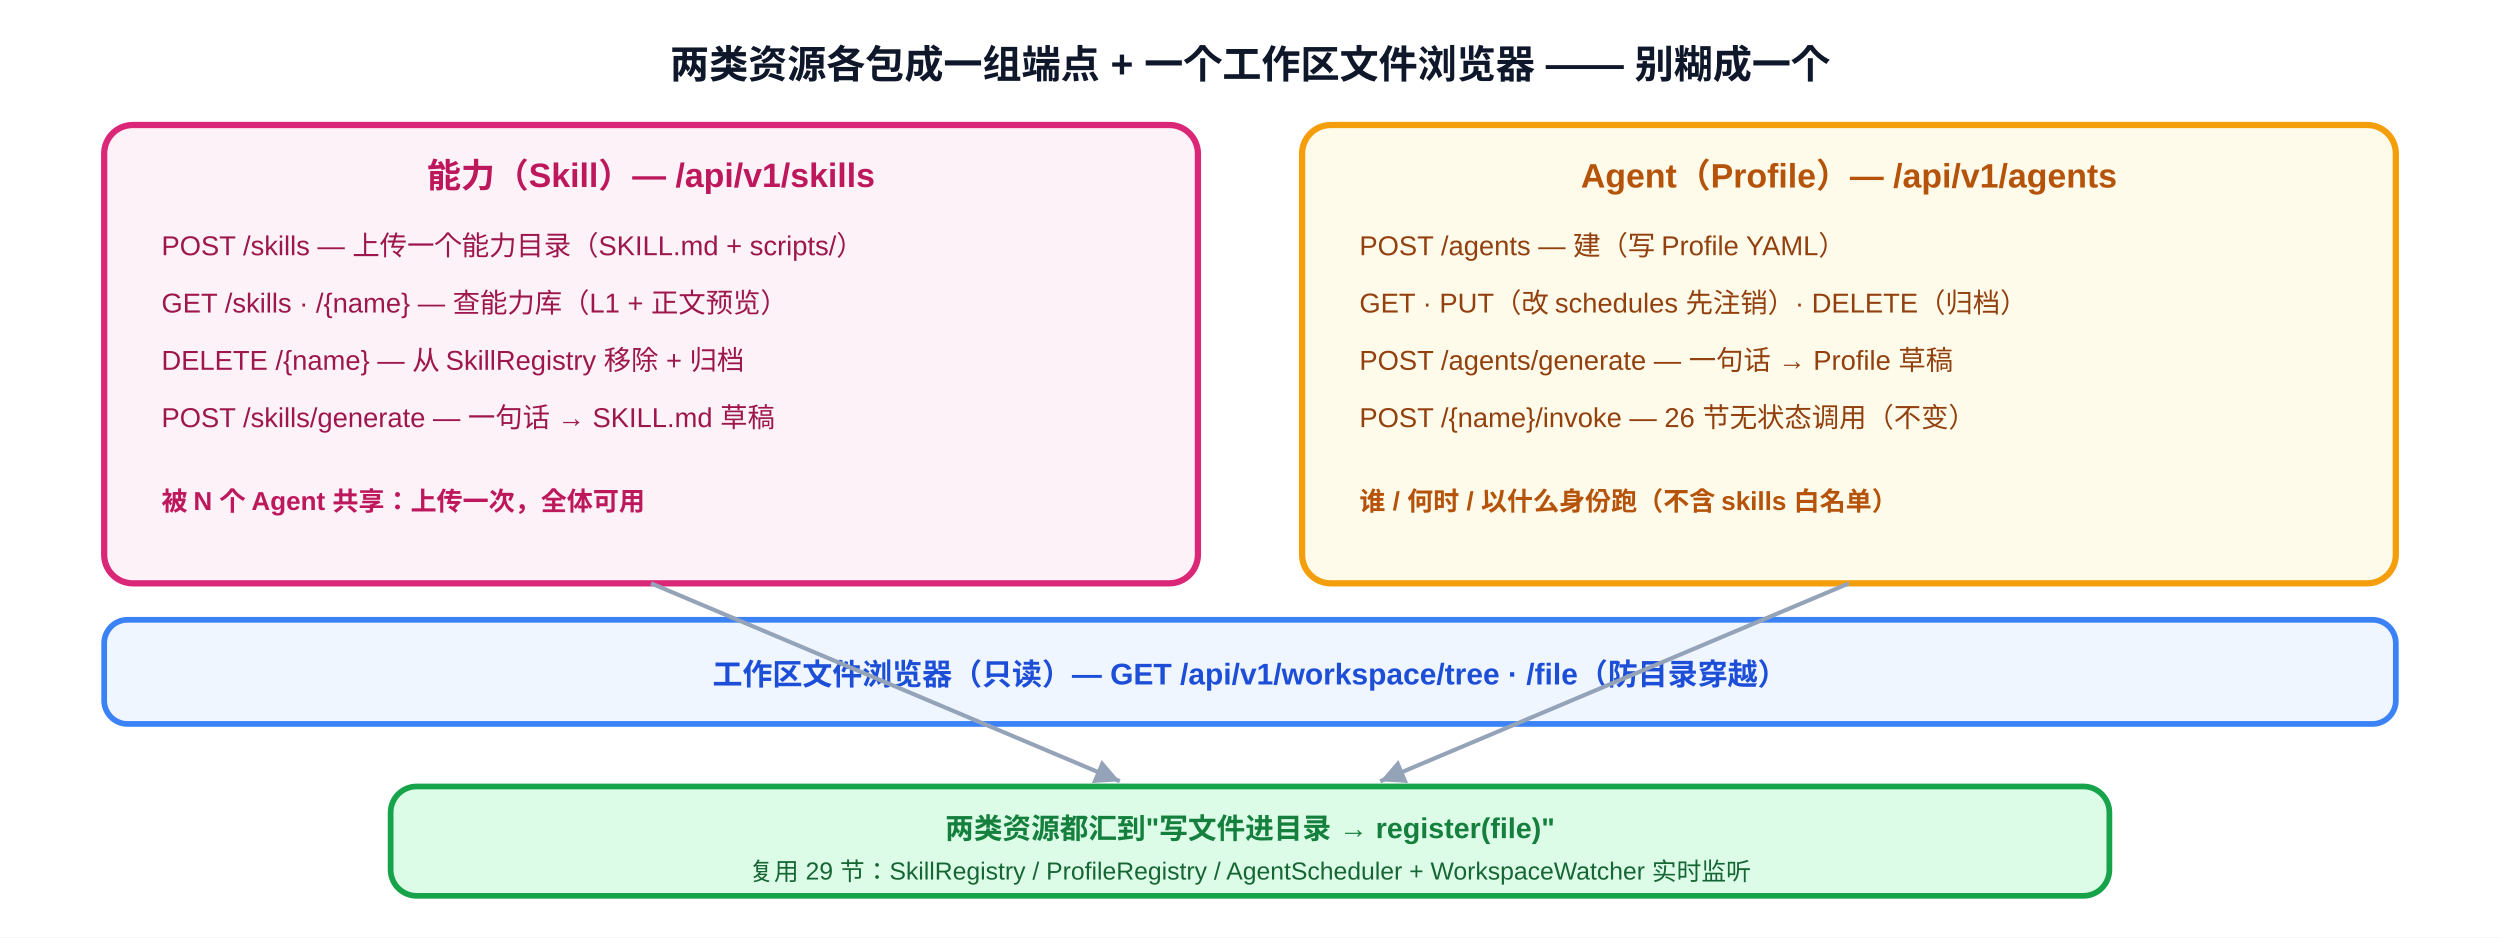
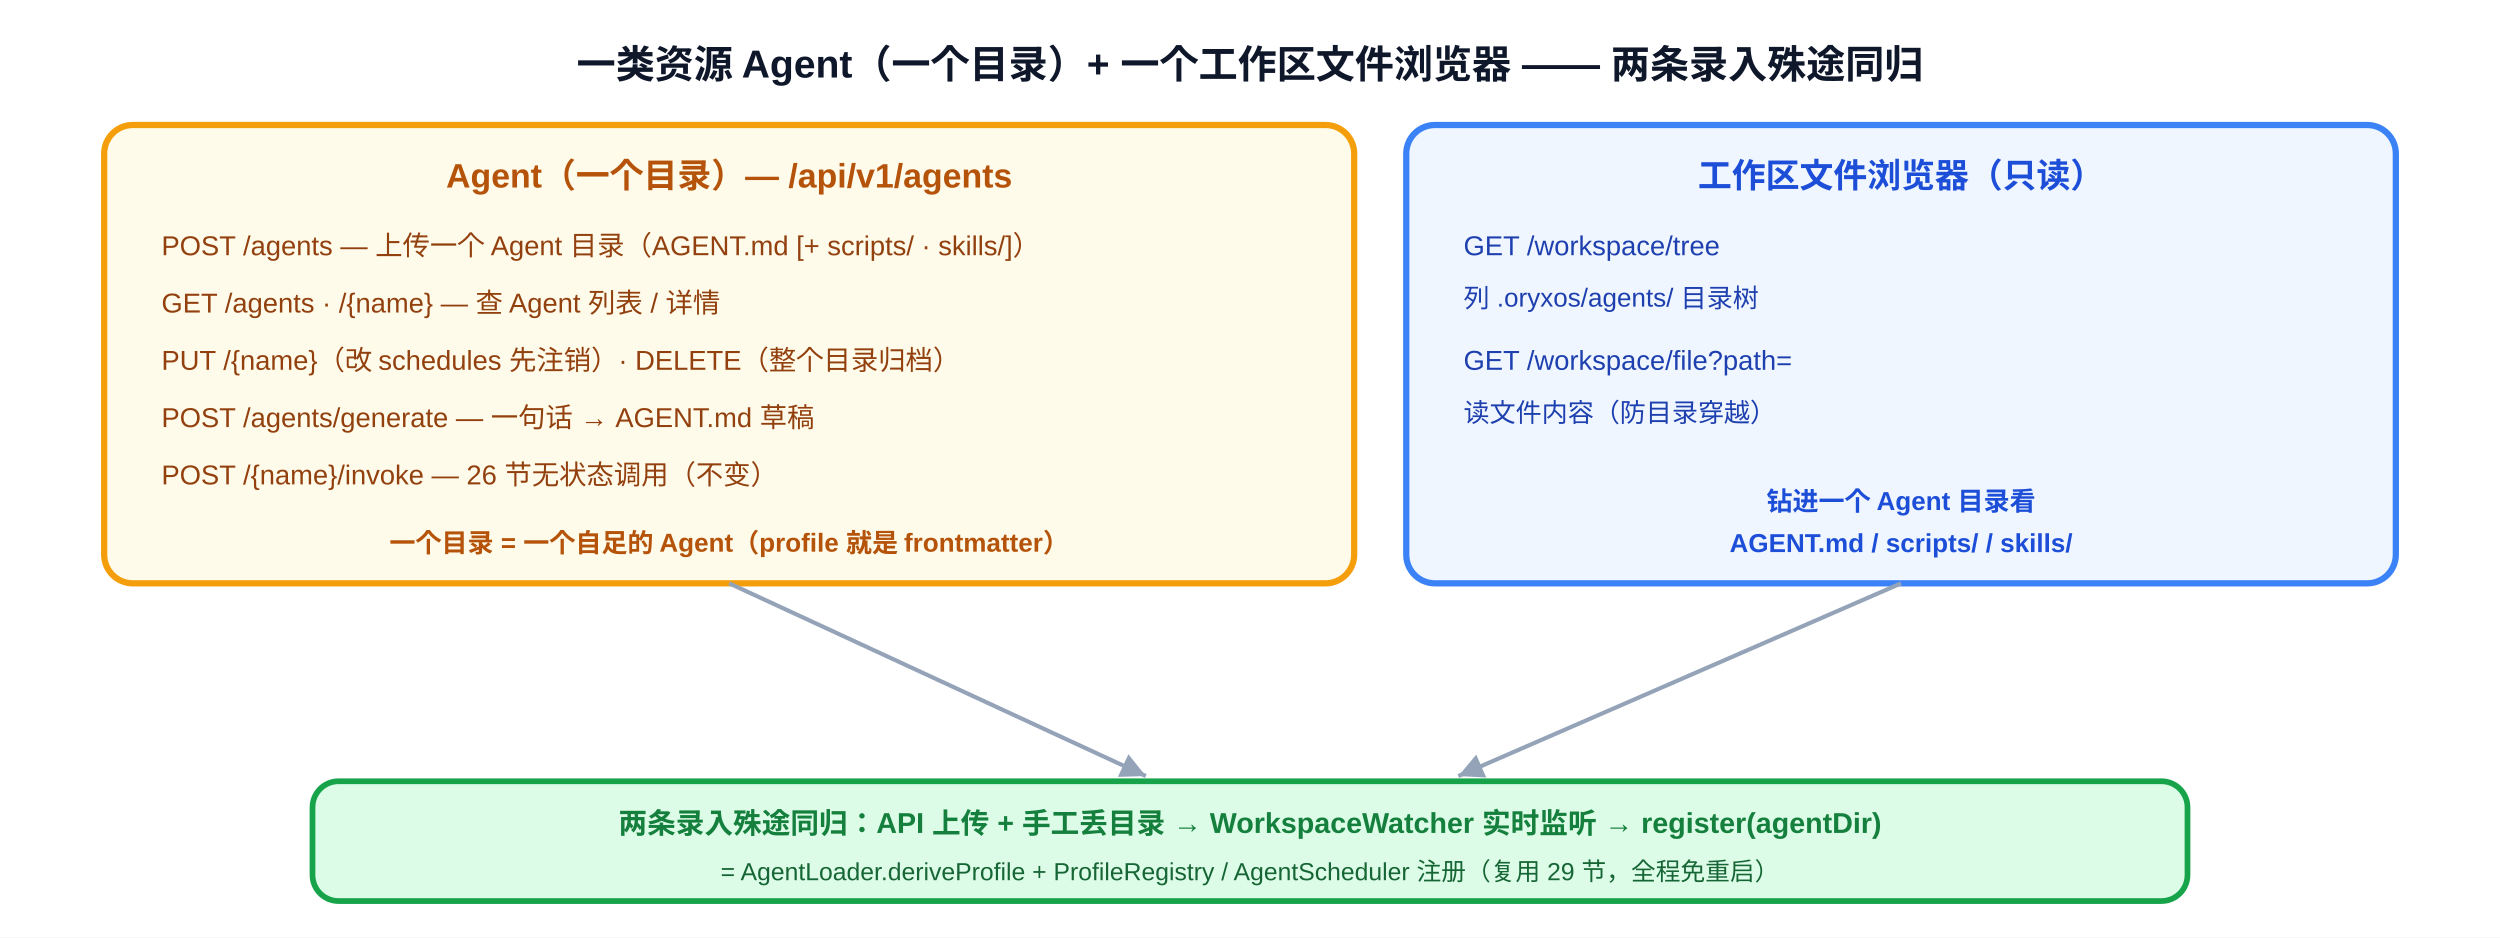
<svg xmlns="http://www.w3.org/2000/svg" viewBox="0 0 960 360" font-family="Arial, sans-serif">
  <rect width="960" height="360" fill="#ffffff" />
  <defs>
    <marker id="c302" markerWidth="10" markerHeight="10" refX="6" refY="3" orient="auto">
      <path d="M0,0 L6,3 L0,6 Z" fill="#94a3b8" />
    </marker>
  </defs>
-   <text x="480" y="30" fill="#0f172a" font-size="15" font-weight="bold" text-anchor="middle">两类资源各包成一组端点 + 一个工作区文件浏览器 —— 别糊成一个</text>
-   <rect x="40" y="48" width="420" height="176" rx="11" fill="#fdf2f8" stroke="#db2777" stroke-width="2.4" />
-   <text x="250" y="72" fill="#be185d" font-size="13" font-weight="bold" text-anchor="middle">能力（Skill）— /api/v1/skills</text>
-   <text x="62" y="98" fill="#9d174d" font-size="10.5" text-anchor="start">POST /skills — 上传一个能力目录（SKILL.md + scripts/）</text>
-   <text x="62" y="120" fill="#9d174d" font-size="10.5" text-anchor="start">GET /skills · /{name} — 查能力库（L1 + 正文预览）</text>
-   <text x="62" y="142" fill="#9d174d" font-size="10.5" text-anchor="start">DELETE /{name} — 从 SkillRegistry 移除 + 归档</text>
-   <text x="62" y="164" fill="#9d174d" font-size="10.5" text-anchor="start">POST /skills/generate — 一句话 → SKILL.md 草稿</text>
-   <text x="62" y="196" fill="#be185d" font-size="10" font-weight="bold" text-anchor="start">被 N 个 Agent 共享：上传一次，全体可用</text>
-   <rect x="500" y="48" width="420" height="176" rx="11" fill="#fffbeb" stroke="#f59e0b" stroke-width="2.4" />
-   <text x="710" y="72" fill="#b45309" font-size="13" font-weight="bold" text-anchor="middle">Agent（Profile）— /api/v1/agents</text>
-   <text x="522" y="98" fill="#92400e" font-size="10.5" text-anchor="start">POST /agents — 建（写 Profile YAML）</text>
-   <text x="522" y="120" fill="#92400e" font-size="10.5" text-anchor="start">GET · PUT（改 schedules 先注销）· DELETE（归档）</text>
-   <text x="522" y="142" fill="#92400e" font-size="10.5" text-anchor="start">POST /agents/generate — 一句话 → Profile 草稿</text>
-   <text x="522" y="164" fill="#92400e" font-size="10.5" text-anchor="start">POST /{name}/invoke — 26 节无状态调用（不变）</text>
-   <text x="522" y="196" fill="#b45309" font-size="10" font-weight="bold" text-anchor="start">谁 / 何时 / 以什么身份跑（不含 skills 白名单）</text>
-   <rect x="40" y="238" width="880" height="40" rx="9" fill="#eff6ff" stroke="#3b82f6" stroke-width="2.2" />
-   <text x="480" y="263" fill="#1d4ed8" font-size="11.5" font-weight="bold" text-anchor="middle">工作区文件浏览器（只读）— GET /api/v1/workspace/tree · /file（防目录穿越）</text>
-   <line x1="250" y1="224" x2="430" y2="300" stroke="#94a3b8" stroke-width="1.6" marker-end="url(#c302)" />
-   <line x1="710" y1="224" x2="530" y2="300" stroke="#94a3b8" stroke-width="1.6" marker-end="url(#c302)" />
-   <rect x="150" y="302" width="660" height="42" rx="10" fill="#dcfce7" stroke="#16a34a" stroke-width="2.2" />
-   <text x="480" y="322" fill="#15803d" font-size="11" font-weight="bold" text-anchor="middle">两类资源都汇到"写文件进目录 → register(file)"</text>
-   <text x="480" y="338" fill="#166534" font-size="9.5" text-anchor="middle">复用 29 节：SkillRegistry / ProfileRegistry / AgentScheduler + WorkspaceWatcher 实时监听</text>
+   <text x="480" y="30" fill="#0f172a" font-size="15" font-weight="bold" text-anchor="middle">一类资源 Agent（一个目录）+ 一个工作区文件浏览器 —— 两条录入殊途同归</text>
+   <rect x="40" y="48" width="480" height="176" rx="11" fill="#fffbeb" stroke="#f59e0b" stroke-width="2.4" />
+   <text x="280" y="72" fill="#b45309" font-size="13" font-weight="bold" text-anchor="middle">Agent（一个目录）— /api/v1/agents</text>
+   <text x="62" y="98" fill="#92400e" font-size="10.5" text-anchor="start">POST /agents — 上传一个 Agent 目录（AGENT.md [+ scripts/ · skills/]）</text>
+   <text x="62" y="120" fill="#92400e" font-size="10.5" text-anchor="start">GET /agents · /{name} — 查 Agent 列表 / 详情</text>
+   <text x="62" y="142" fill="#92400e" font-size="10.5" text-anchor="start">PUT /{name}（改 schedules 先注销）· DELETE（整个目录归档）</text>
+   <text x="62" y="164" fill="#92400e" font-size="10.5" text-anchor="start">POST /agents/generate — 一句话 → AGENT.md 草稿</text>
+   <text x="62" y="186" fill="#92400e" font-size="10.5" text-anchor="start">POST /{name}/invoke — 26 节无状态调用（不变）</text>
+   <text x="280" y="212" fill="#b45309" font-size="10" font-weight="bold" text-anchor="middle">一个目录 = 一个自足的 Agent（profile 就是 frontmatter）</text>
+   <rect x="540" y="48" width="380" height="176" rx="11" fill="#eff6ff" stroke="#3b82f6" stroke-width="2.4" />
+   <text x="730" y="72" fill="#1d4ed8" font-size="13" font-weight="bold" text-anchor="middle">工作区文件浏览器（只读）</text>
+   <text x="562" y="98" fill="#1e40af" font-size="10.5" text-anchor="start">GET /workspace/tree</text>
+   <text x="562" y="118" fill="#1e40af" font-size="10" text-anchor="start">　列 .oryxos/agents/ 目录树</text>
+   <text x="562" y="142" fill="#1e40af" font-size="10.5" text-anchor="start">GET /workspace/file?path=</text>
+   <text x="562" y="162" fill="#1e40af" font-size="10" text-anchor="start">　读文件内容（防目录穿越）</text>
+   <text x="730" y="196" fill="#1d4ed8" font-size="10" font-weight="bold" text-anchor="middle">钻进一个 Agent 目录看</text>
+   <text x="730" y="212" fill="#1d4ed8" font-size="10" font-weight="bold" text-anchor="middle">AGENT.md / scripts/ / skills/</text>
+   <line x1="280" y1="224" x2="440" y2="298" stroke="#94a3b8" stroke-width="1.6" marker-end="url(#c302)" />
+   <line x1="730" y1="224" x2="560" y2="298" stroke="#94a3b8" stroke-width="1.6" marker-end="url(#c302)" />
+   <rect x="120" y="300" width="720" height="46" rx="10" fill="#dcfce7" stroke="#16a34a" stroke-width="2.2" />
+   <text x="480" y="320" fill="#15803d" font-size="11" font-weight="bold" text-anchor="middle">两条录入殊途同归：API 上传 + 手工丢目录 → WorkspaceWatcher 实时监听 → register(agentDir)</text>
+   <text x="480" y="338" fill="#166534" font-size="9.5" text-anchor="middle">= AgentLoader.deriveProfile + ProfileRegistry / AgentScheduler 注册（复用 29 节，全程免重启）</text>
</svg>
